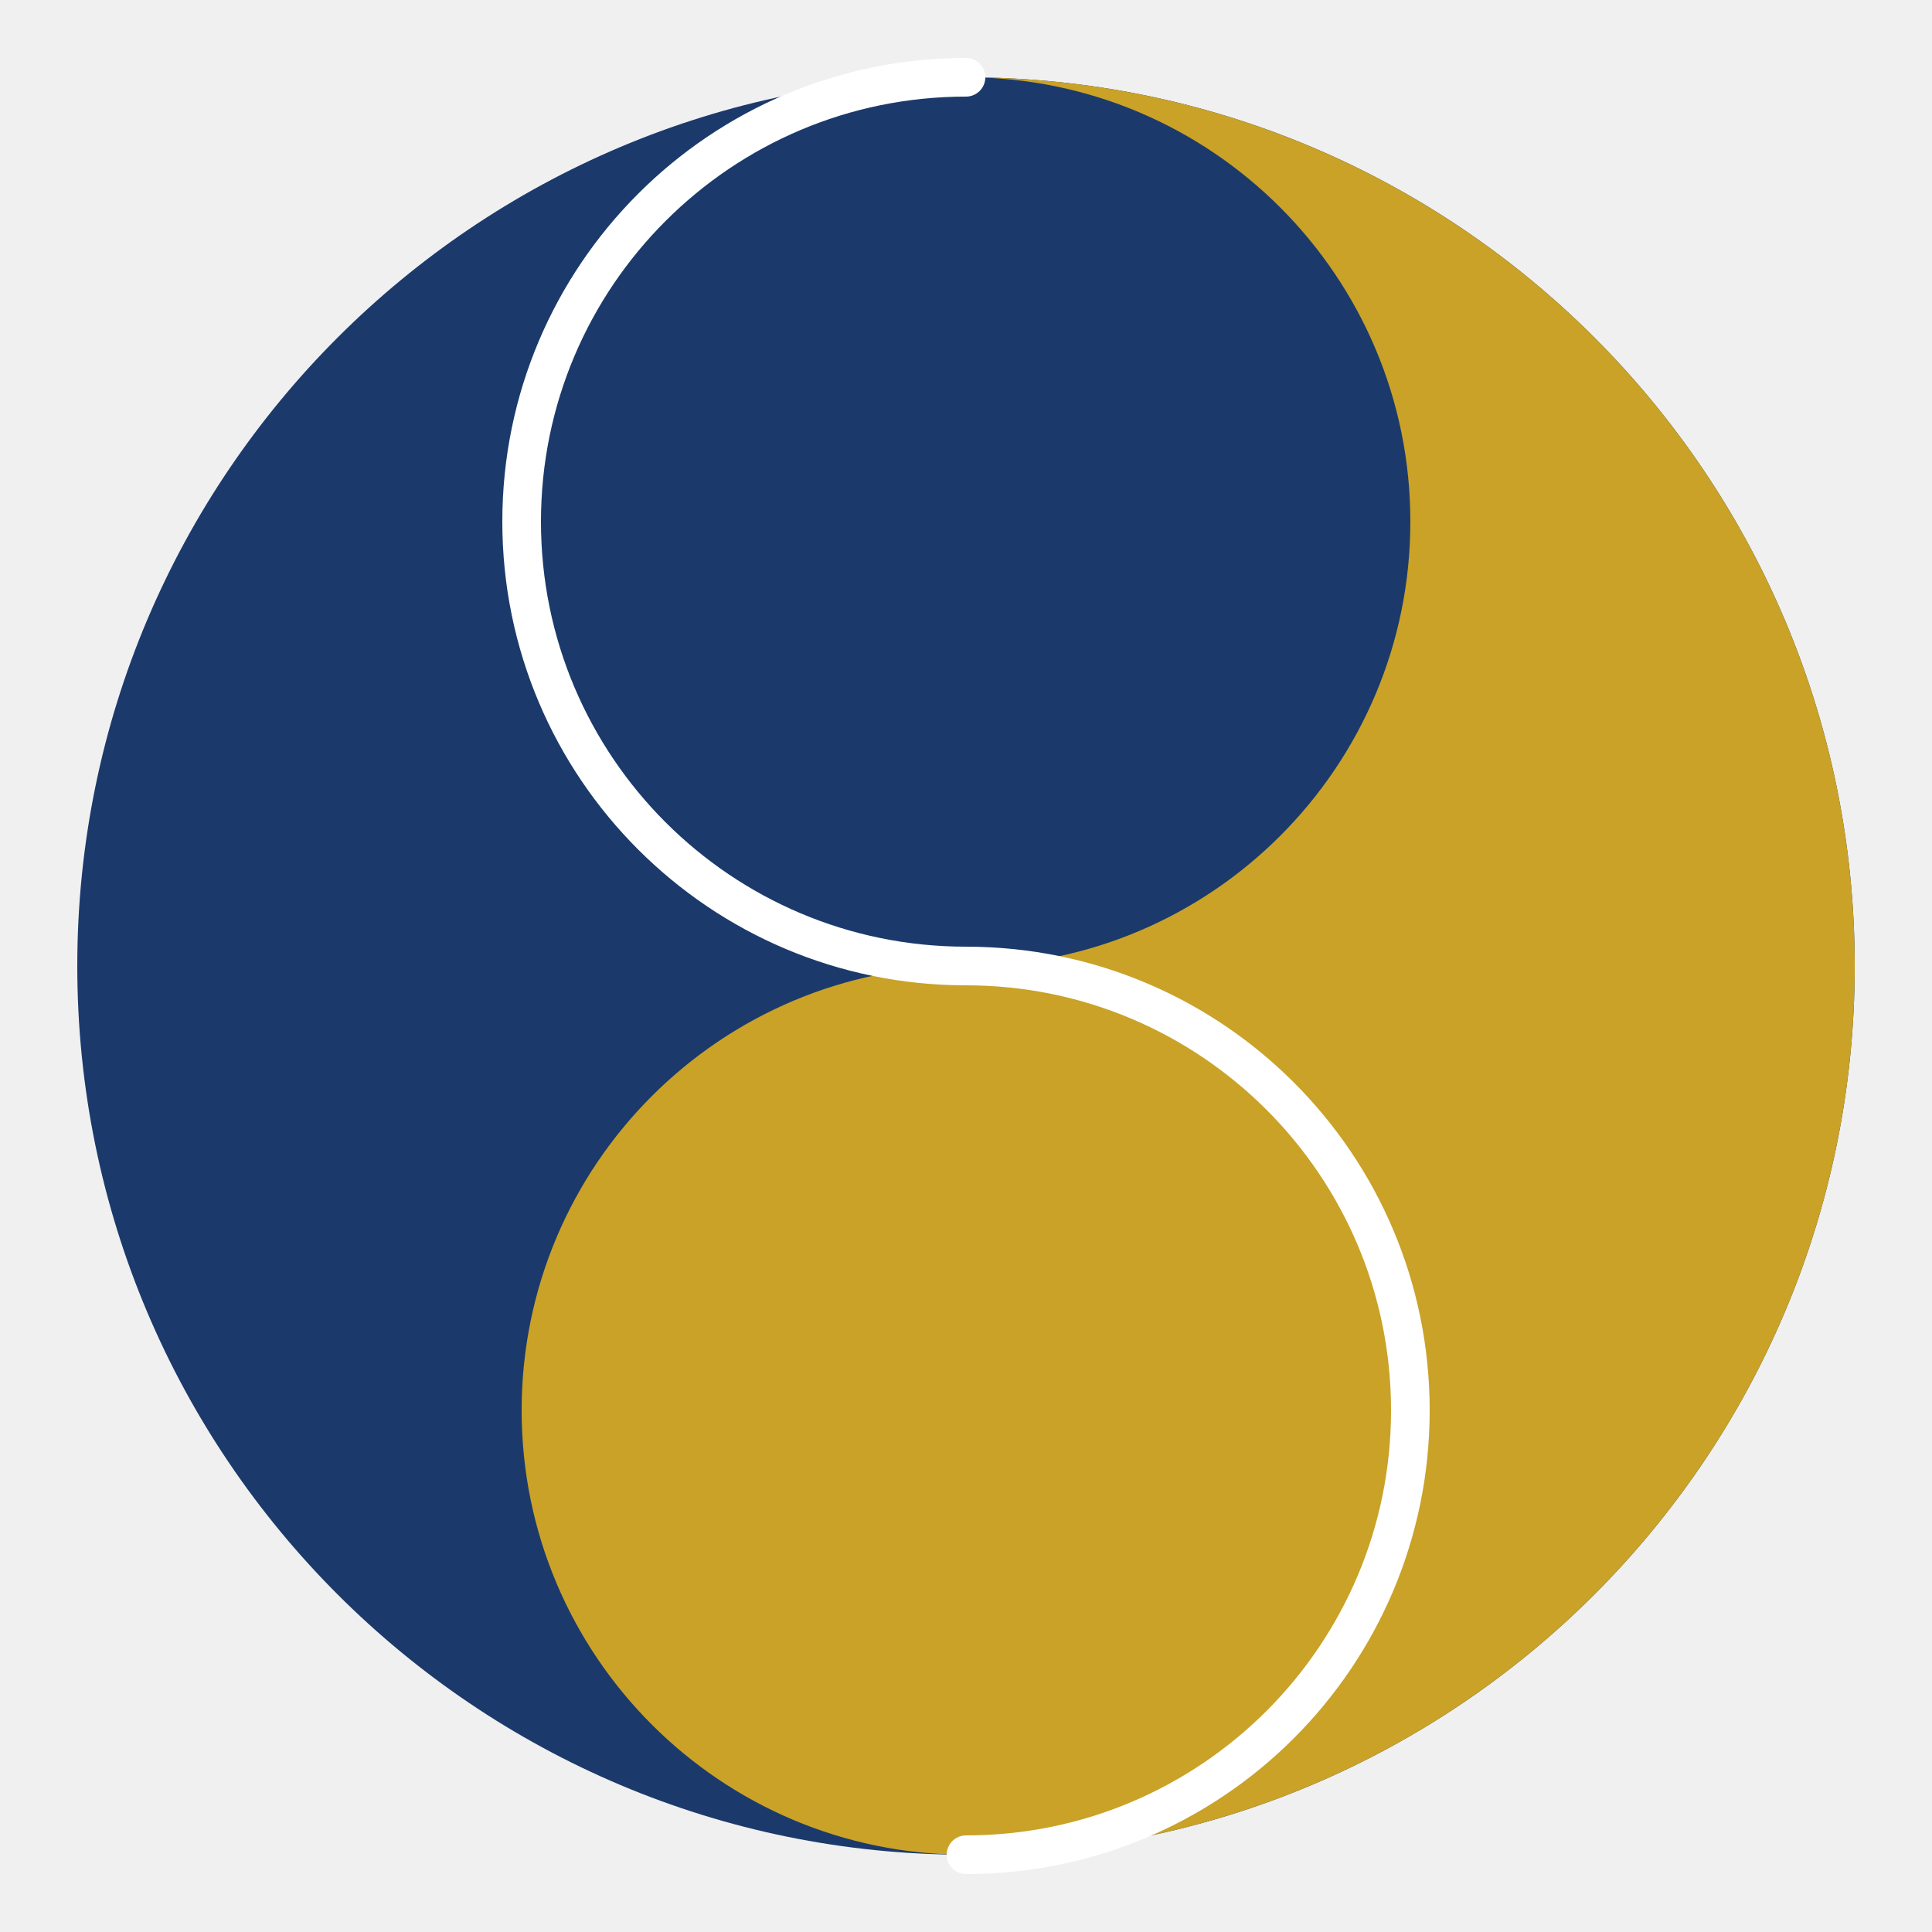
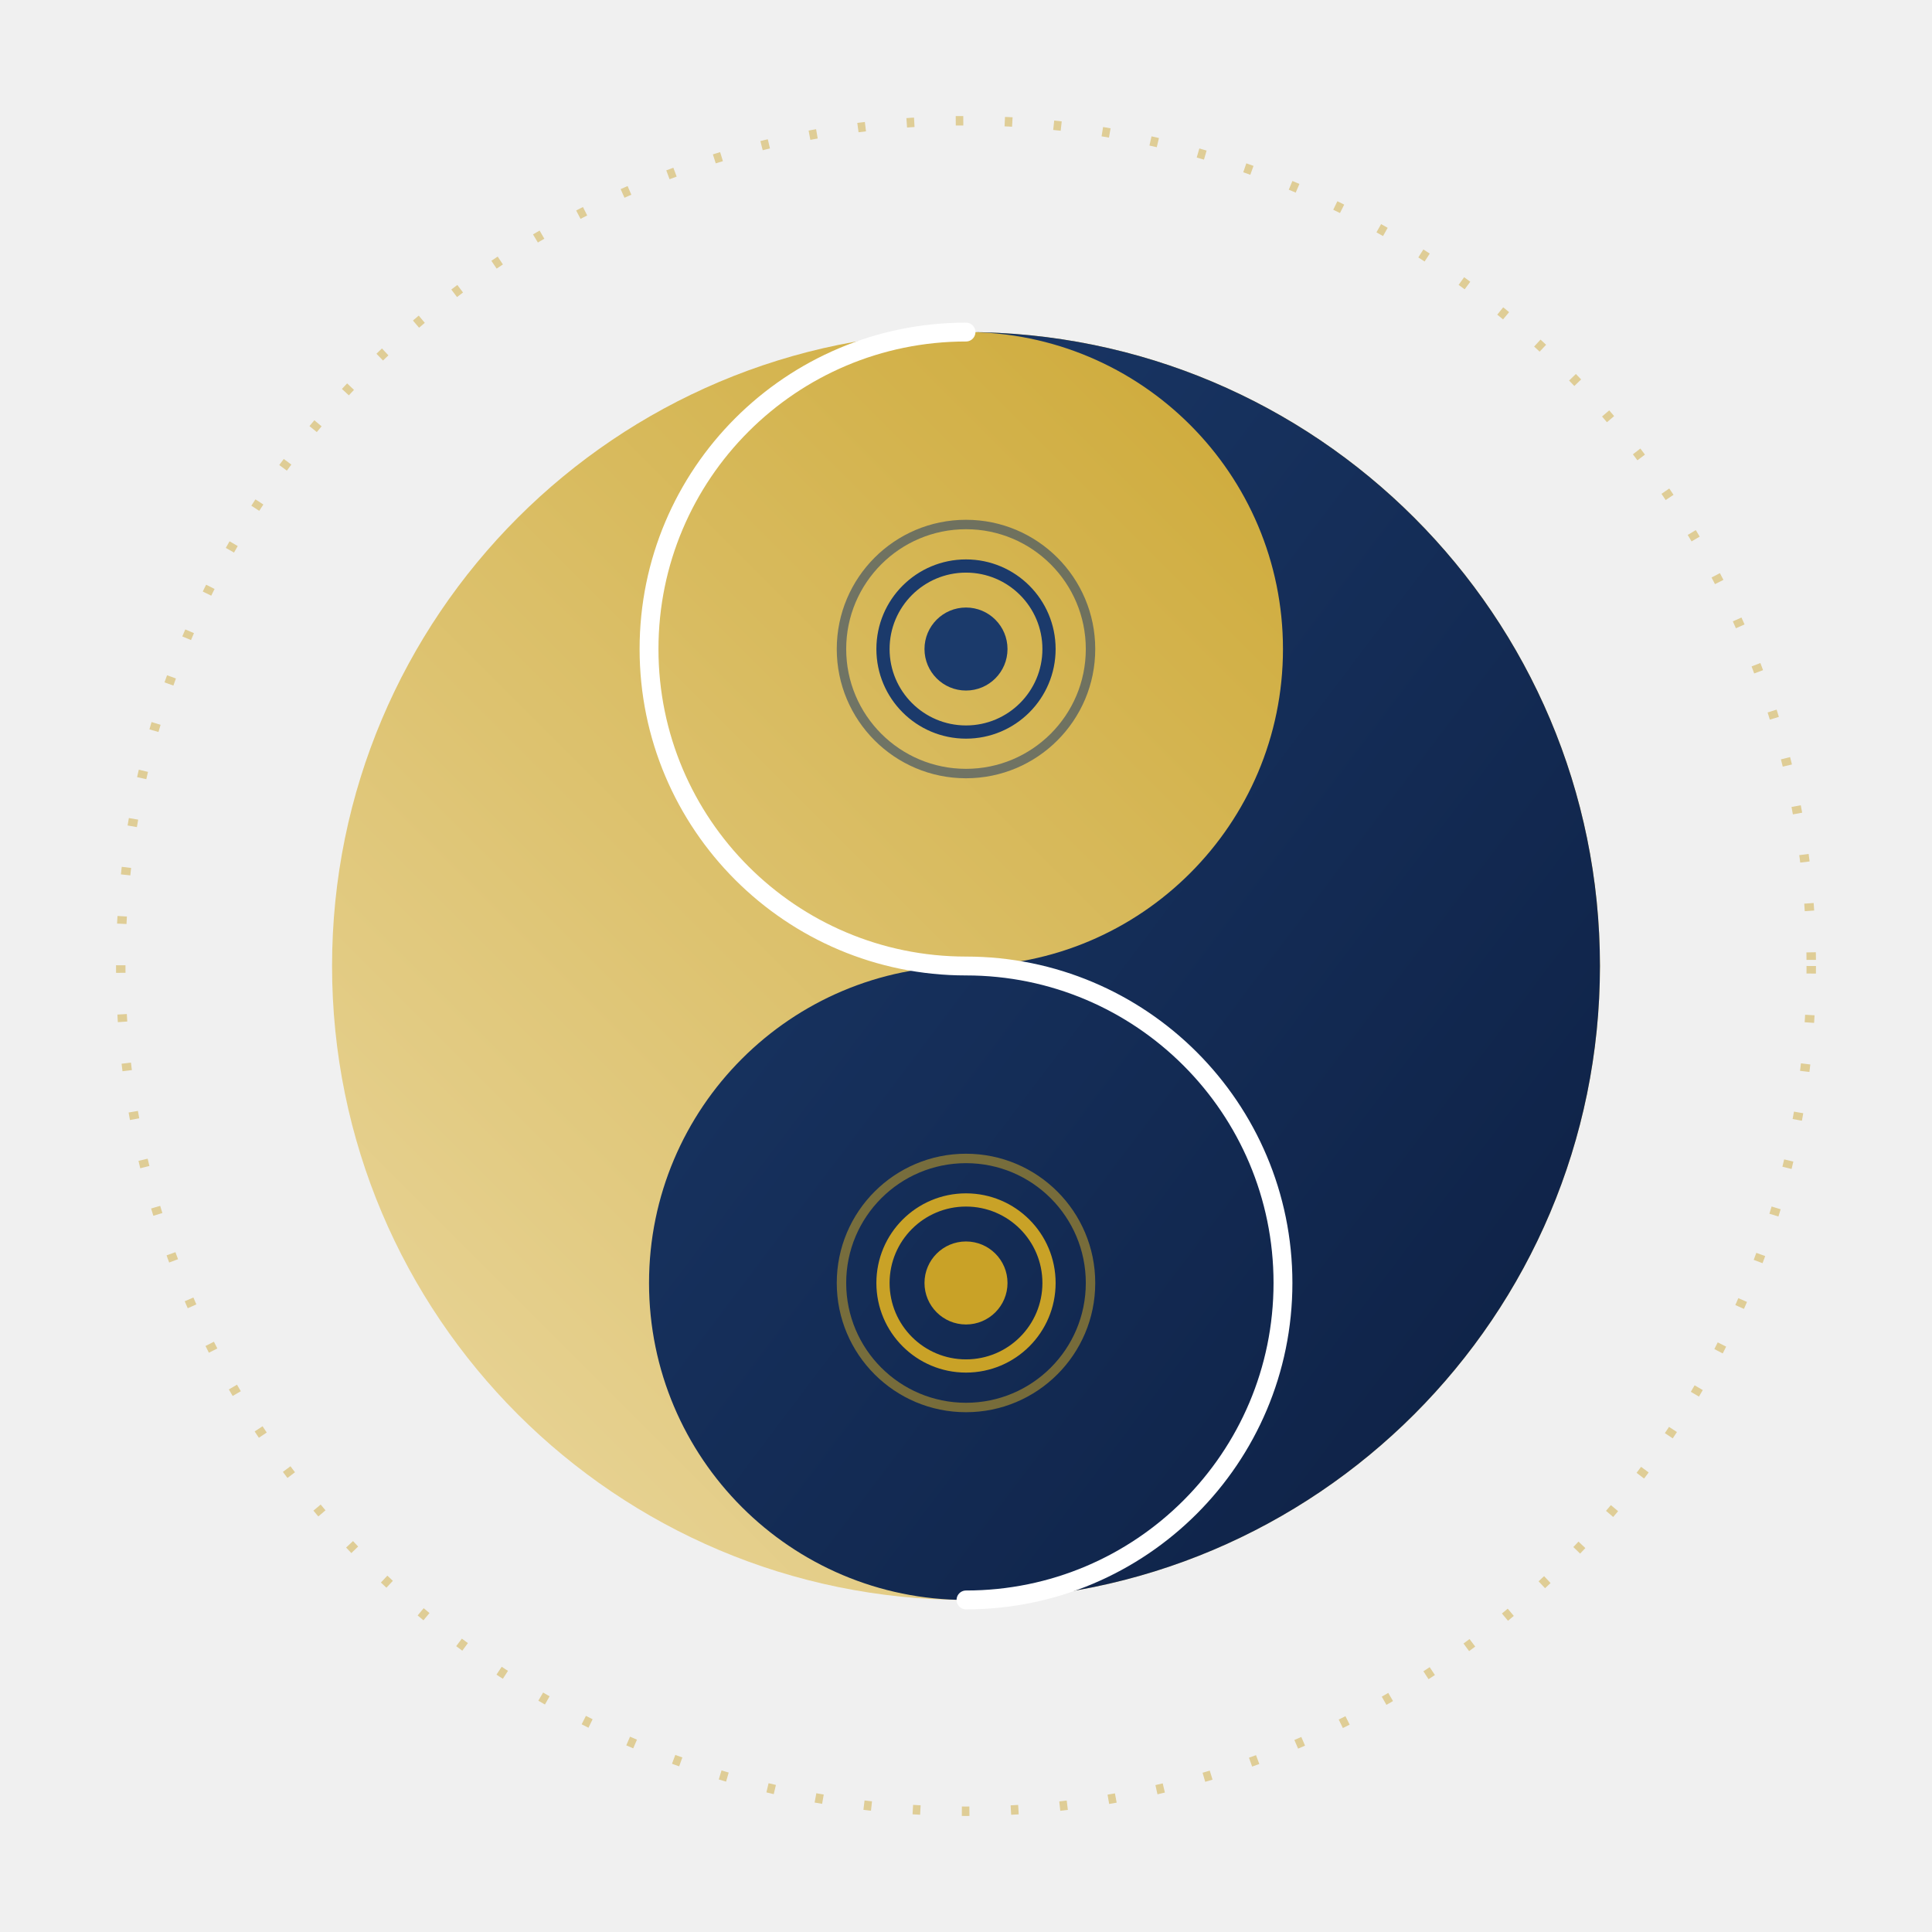
- <svg xmlns="http://www.w3.org/2000/svg" viewBox="0 0 200 200" role="img" aria-label="友谊之声 Голос Дружбы">
-   <circle cx="100" cy="100" r="92" fill="#1B3A6B" />
-   <path d="M100,8 a92,92 0 0 1 0,184 a46,46 0 0 1 0,-92 a46,46 0 0 0 0,-92 z" fill="#C9A227" />
-   <path d="M100,8 a46,46 0 0 0 0,92 a46,46 0 0 1 0,92" fill="none" stroke="#FFFFFF" stroke-width="4" stroke-linecap="round" />
-   <g transform="translate(100,54)">
-     <circle r="6" fill="#1B3A6B" />
-     <circle r="12" fill="none" stroke="#1B3A6B" stroke-width="2" />
-     <circle r="18" fill="none" stroke="#1B3A6B" stroke-width="1.5" opacity="0.55" />
+ <svg xmlns="http://www.w3.org/2000/svg" viewBox="0 0 512 512" role="img" aria-label="友谊之声 · Голос Дружбы">
+   <defs>
+     <linearGradient id="gGold" x1="0" y1="1" x2="1" y2="0">
+       <stop offset="0" stop-color="#EBD9A2" />
+       <stop offset="1" stop-color="#C9A227" />
+     </linearGradient>
+     <linearGradient id="gBlue" x1="0" y1="0" x2="1" y2="1">
+       <stop offset="0" stop-color="#1B3A6B" />
+       <stop offset="1" stop-color="#0D1F42" />
+     </linearGradient>
+   </defs>
+   <circle cx="256" cy="256" r="224" fill="none" stroke="#C9A227" stroke-width="2.5" stroke-dasharray="2 11" opacity="0.45" />
+   <circle cx="256" cy="256" r="168" fill="url(#gGold)" />
+   <path d="M256,88 a168,168 0 0 1 0,336 a84,84 0 0 1 0,-168 a84,84 0 0 0 0,-168 z" fill="url(#gBlue)" />
+   <path d="M256,88 a84,84 0 0 0 0,168 a84,84 0 0 1 0,168" fill="none" stroke="#FFFFFF" stroke-width="5" stroke-linecap="round" />
+   <g transform="translate(256,172)">
+     <circle r="11" fill="#1B3A6B" />
+     <circle r="22" fill="none" stroke="#1B3A6B" stroke-width="3.5" />
+     <circle r="33" fill="none" stroke="#1B3A6B" stroke-width="2.5" opacity="0.55" />
  </g>
-   <g transform="translate(100,146)">
-     <circle r="6" fill="#C9A227" />
-     <circle r="12" fill="none" stroke="#C9A227" stroke-width="2" />
-     <circle r="18" fill="none" stroke="#C9A227" stroke-width="1.5" opacity="0.55" />
+   <g transform="translate(256,340)">
+     <circle r="11" fill="#C9A227" />
+     <circle r="22" fill="none" stroke="#C9A227" stroke-width="3.5" />
+     <circle r="33" fill="none" stroke="#C9A227" stroke-width="2.5" opacity="0.55" />
  </g>
</svg>
